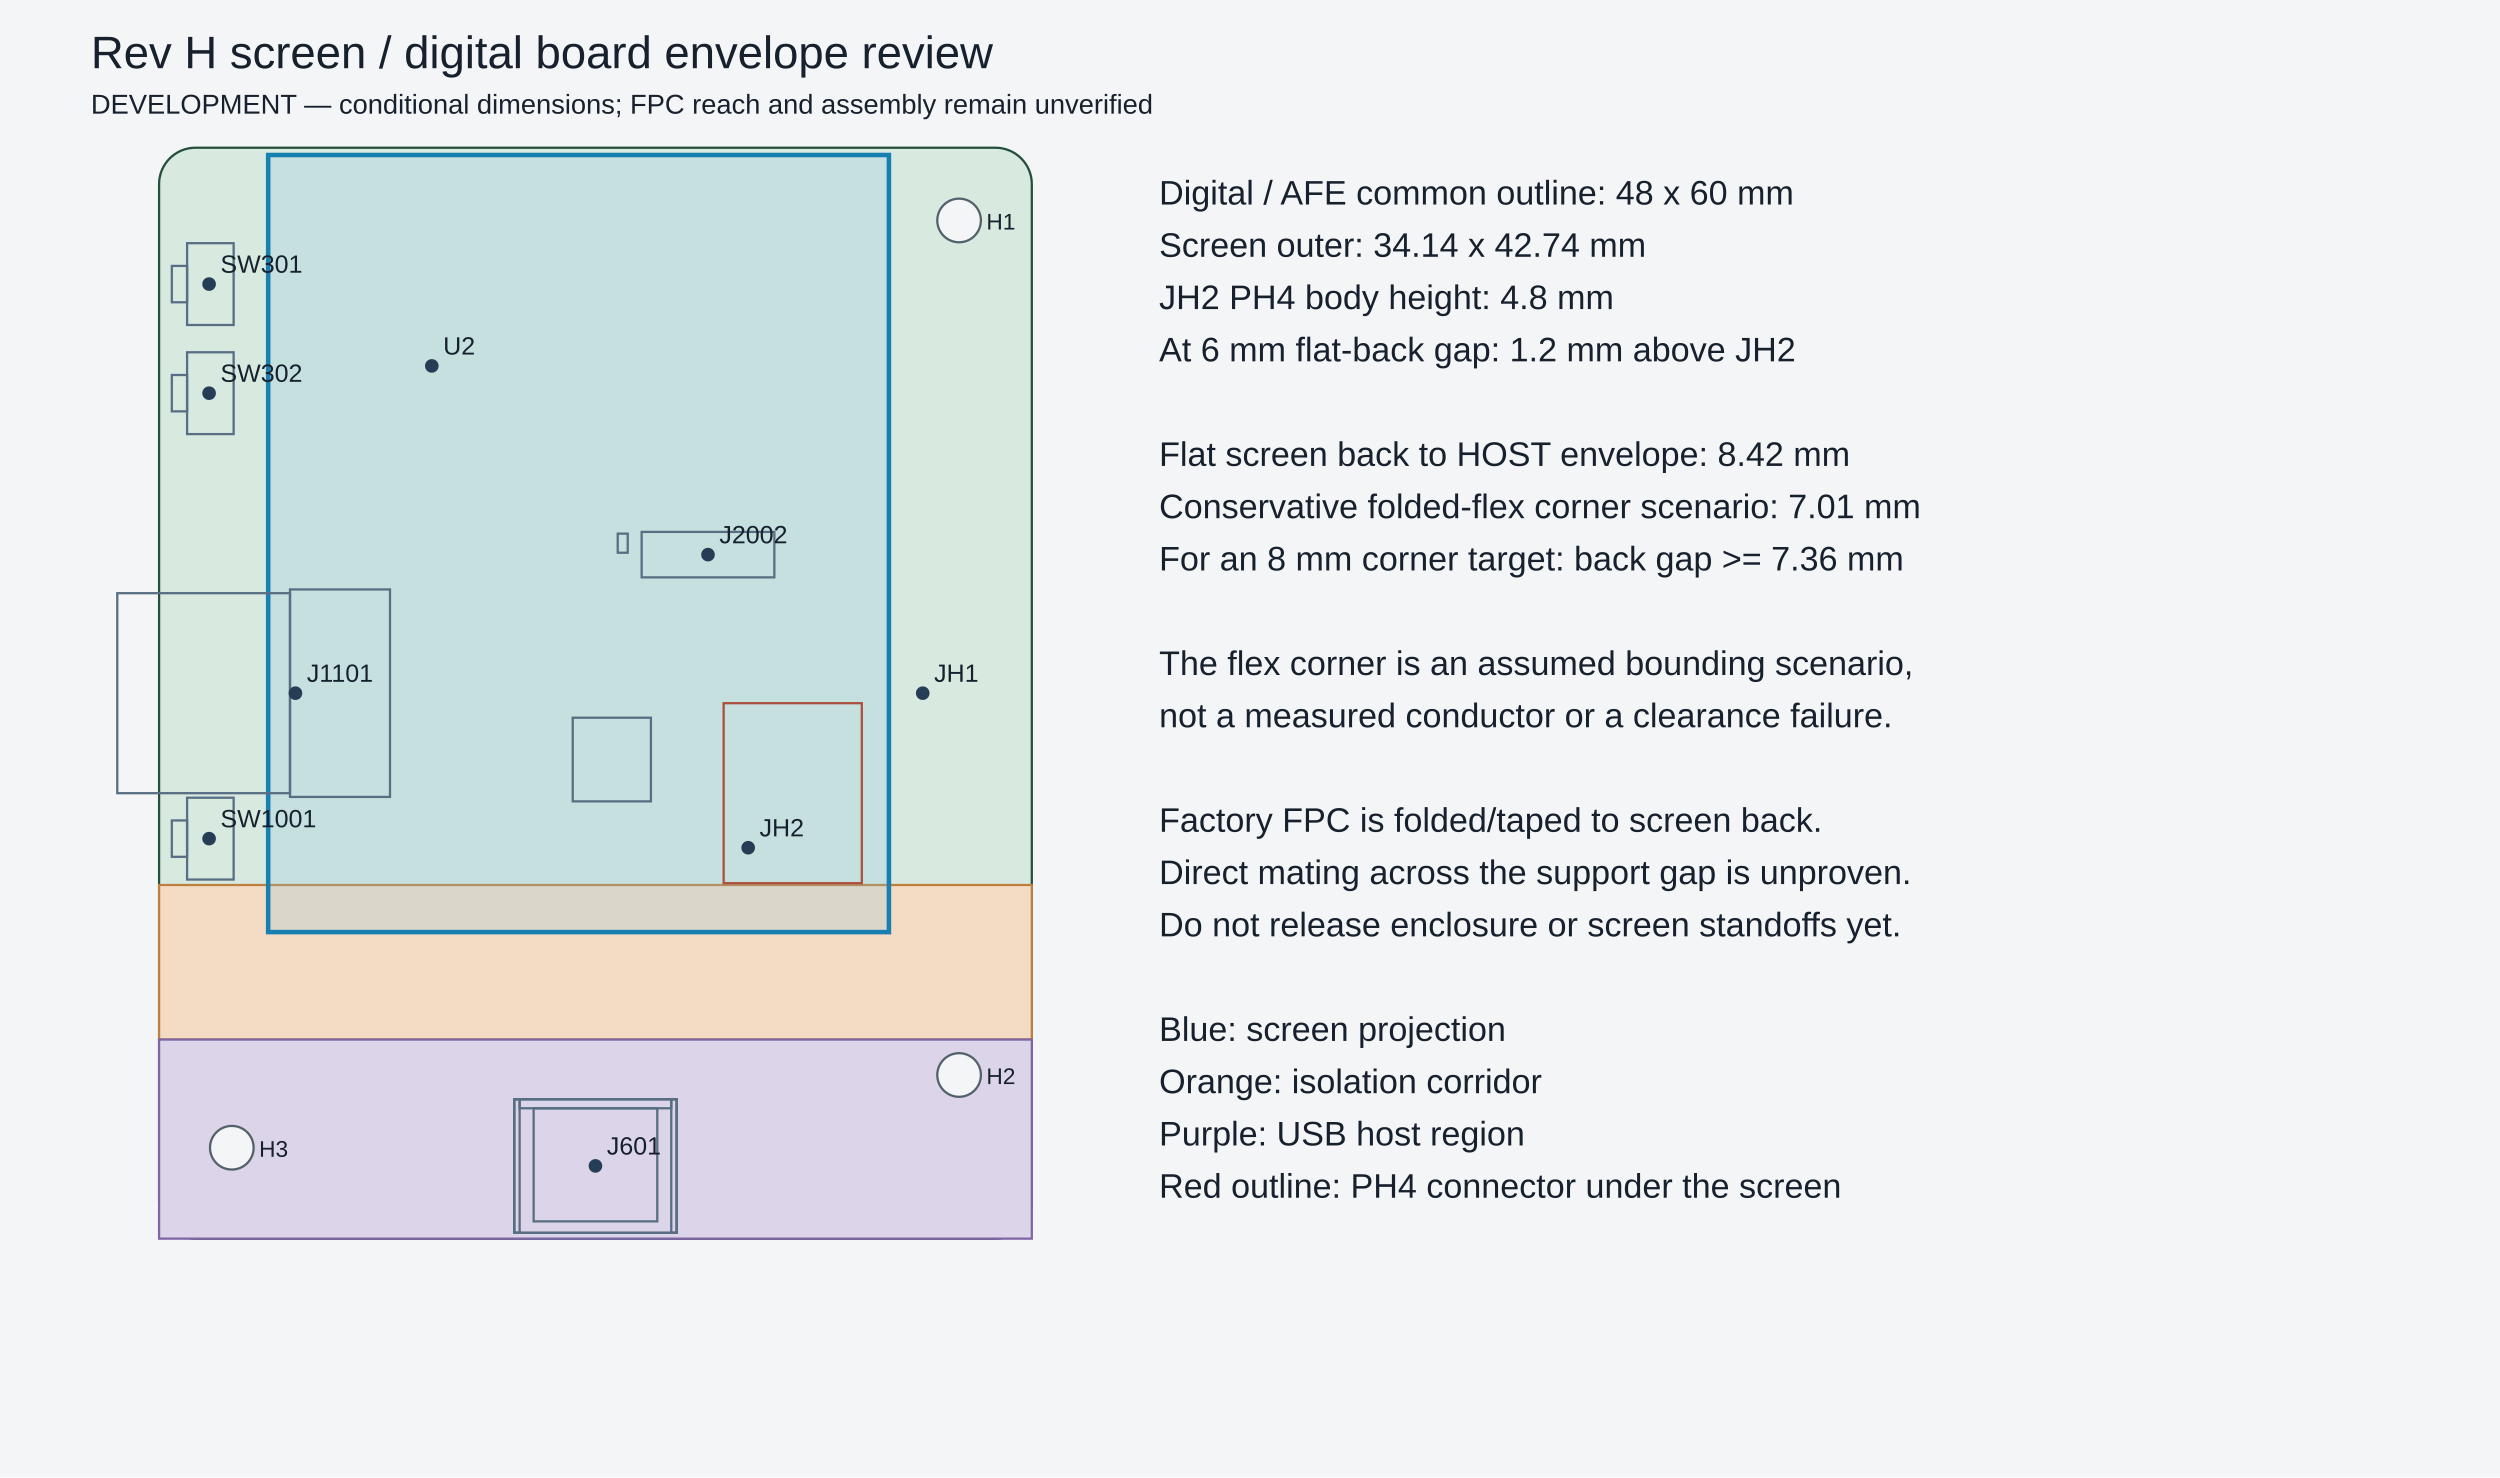
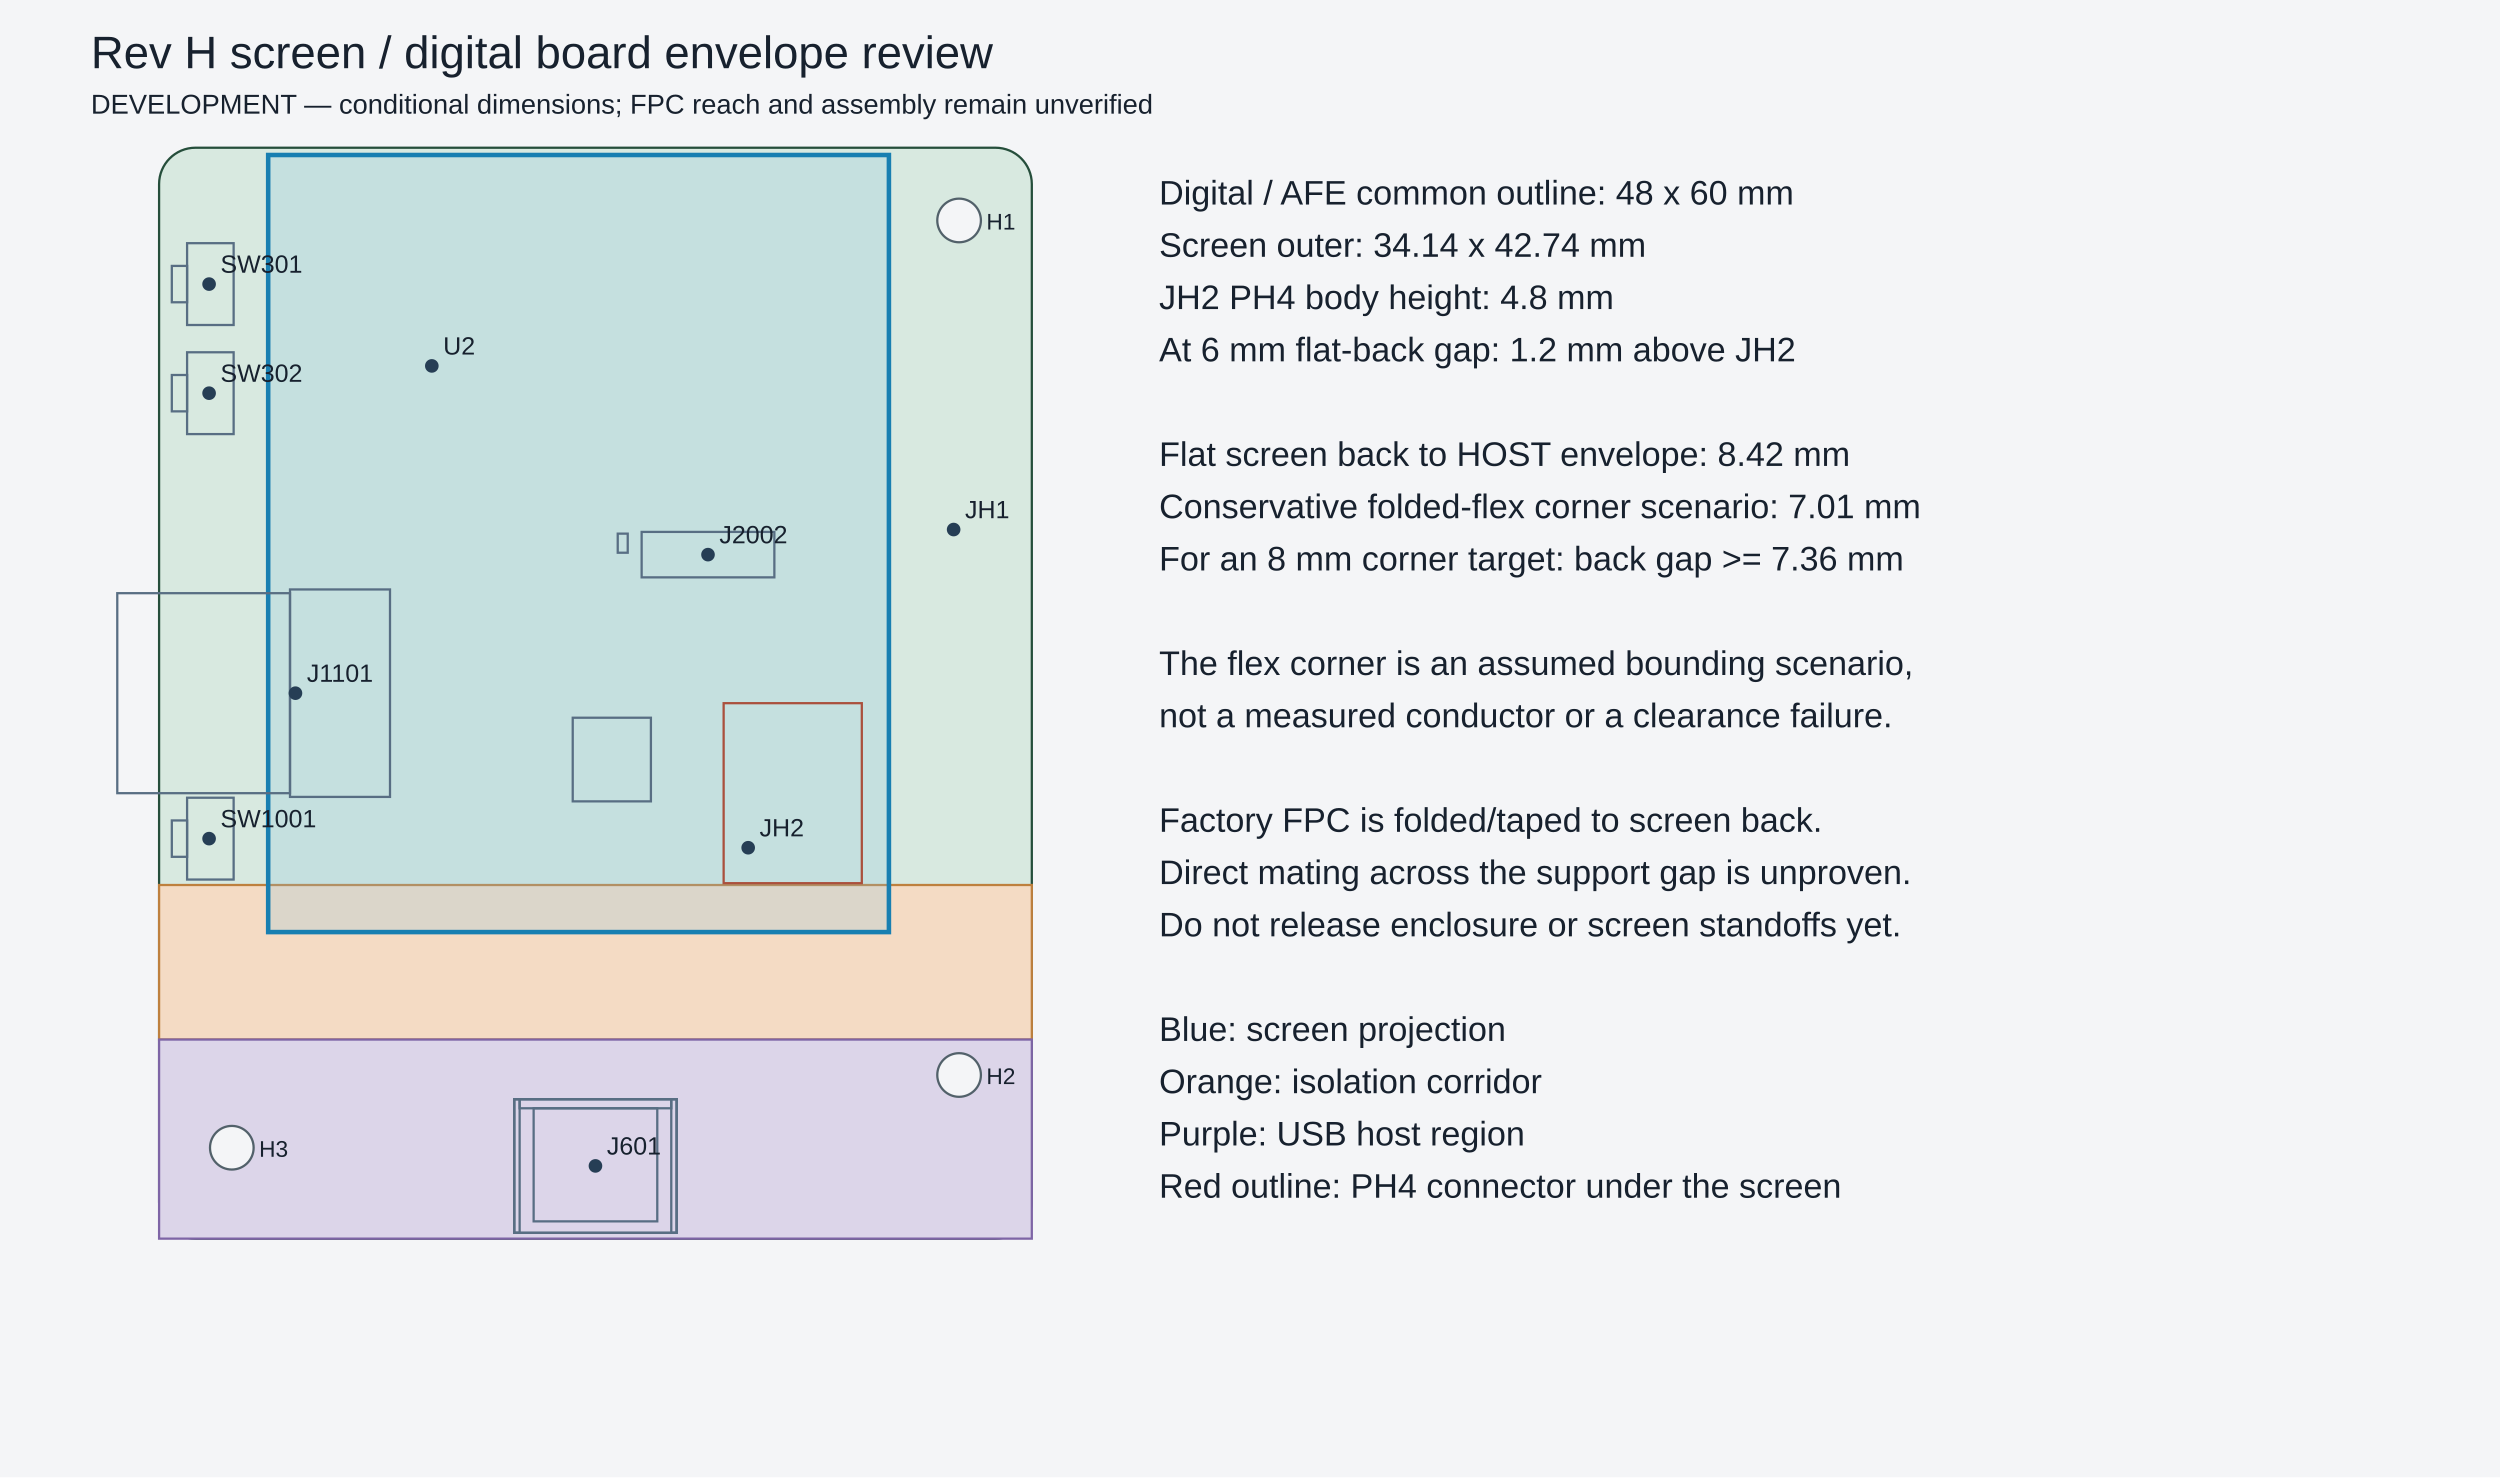
<svg xmlns="http://www.w3.org/2000/svg" width="1100" height="650" viewBox="0 0 1100 650">
  <rect width="1100" height="650" fill="#f4f5f7" />
  <g font-family="Arial, sans-serif" fill="#17212e">
    <text x="40" y="30" font-size="20">Rev H screen / digital board envelope review</text>
    <text x="40" y="50" font-size="12">DEVELOPMENT — conditional dimensions; FPC reach and assembly remain unverified</text>
    <rect x="70" y="65" width="384" height="480" fill="#d8e9e0" stroke="#254e3b" rx="16" />
    <rect x="70" y="389.4" width="384" height="68.0" fill="#f4dbc4" stroke="#be803e" />
    <rect x="70" y="457.4" width="384" height="87.6" fill="#dcd5e9" stroke="#7e65a6" />
    <rect x="118" y="68.2" width="273.12" height="341.92" fill="#8cc5e0" stroke="#187fb1" fill-opacity=".24" stroke-width="2" />
    <rect x="82.32" y="107.0" width="20.48" height="36.0" fill="none" stroke="#586e83" />
    <rect x="75.6" y="117.0" width="6.72" height="16.0" fill="none" stroke="#586e83" />
    <rect x="252.0" y="315.8" width="34.4" height="36.8" fill="none" stroke="#586e83" />
    <rect x="318.4" y="309.4" width="60.8" height="79.2" fill="none" stroke="#aa503d" />
    <rect x="82.32" y="155.0" width="20.48" height="36.0" fill="none" stroke="#586e83" />
    <rect x="75.6" y="165.0" width="6.72" height="16.0" fill="none" stroke="#586e83" />
    <rect x="127.6" y="259.36" width="44" height="91.28" fill="none" stroke="#586e83" />
    <rect x="51.6" y="261.0" width="76.0" height="88.0" fill="none" stroke="#586e83" />
    <rect x="282.32" y="234.04" width="58.4" height="20.0" fill="none" stroke="#586e83" />
    <rect x="82.32" y="351.0" width="20.48" height="36.0" fill="none" stroke="#586e83" />
    <rect x="75.6" y="361.0" width="6.72" height="16.0" fill="none" stroke="#586e83" />
    <rect x="226.24" y="483.64" width="71.52" height="58.8" fill="none" stroke="#586e83" />
    <rect x="226.24" y="483.64" width="71.52" height="58.8" fill="none" stroke="#586e83" />
    <rect x="226.24" y="483.64" width="2.4" height="58.8" fill="none" stroke="#586e83" />
    <rect x="295.36" y="483.64" width="2.4" height="58.8" fill="none" stroke="#586e83" />
    <rect x="228.64" y="483.64" width="66.72" height="4.0" fill="none" stroke="#586e83" />
    <rect x="234.8" y="487.64" width="54.4" height="49.76" fill="none" stroke="#586e83" />
    <rect x="271.8" y="234.8" width="4.4" height="8.4" fill="none" stroke="#586e83" />
    <circle cx="422.0" cy="97.0" r="9.6" fill="#f4f5f7" stroke="#52616a" />
    <text x="434.0" y="101.0" font-size="10">H1</text>
    <circle cx="422.0" cy="473.0" r="9.6" fill="#f4f5f7" stroke="#52616a" />
    <text x="434.0" y="477.0" font-size="10">H2</text>
    <circle cx="102.0" cy="505.0" r="9.6" fill="#f4f5f7" stroke="#52616a" />
    <text x="114.0" y="509.0" font-size="10">H3</text>
    <circle cx="329.2" cy="373.0" r="3" fill="#263e55" />
    <text x="334.2" y="368.0" font-size="11">JH2</text>
    <circle cx="311.52" cy="244.04" r="3" fill="#263e55" />
    <text x="316.52" y="239.04" font-size="11">J2002</text>
    <circle cx="130.0" cy="305.0" r="3" fill="#263e55" />
    <text x="135.0" y="300.0" font-size="11">J1101</text>
    <circle cx="92.0" cy="125.0" r="3" fill="#263e55" />
    <text x="97.0" y="120.0" font-size="11">SW301</text>
    <circle cx="92.0" cy="173.0" r="3" fill="#263e55" />
    <text x="97.0" y="168.0" font-size="11">SW302</text>
    <circle cx="92.0" cy="369.0" r="3" fill="#263e55" />
    <text x="97.0" y="364.0" font-size="11">SW1001</text>
    <circle cx="190.0" cy="161.0" r="3" fill="#263e55" />
    <text x="195.0" y="156.0" font-size="11">U2</text>
-     <circle cx="406.0" cy="305.0" r="3" fill="#263e55" />
-     <text x="411.0" y="300.0" font-size="11">JH1</text>
+     <circle cx="419.6" cy="233.0" r="3" fill="#263e55" />
+     <text x="424.6" y="228.0" font-size="11">JH1</text>
    <circle cx="262.0" cy="513.0" r="3" fill="#263e55" />
    <text x="267.0" y="508.0" font-size="11">J601</text>
    <text x="510" y="90" font-size="15">Digital / AFE common outline: 48 x 60 mm</text>
    <text x="510" y="113" font-size="15">Screen outer: 34.14 x 42.74 mm</text>
    <text x="510" y="136" font-size="15">JH2 PH4 body height: 4.8 mm</text>
    <text x="510" y="159" font-size="15">At 6 mm flat-back gap: 1.2 mm above JH2</text>
    <text x="510" y="182" font-size="15" />
    <text x="510" y="205" font-size="15">Flat screen back to HOST envelope: 8.42 mm</text>
    <text x="510" y="228" font-size="15">Conservative folded-flex corner scenario: 7.01 mm</text>
    <text x="510" y="251" font-size="15">For an 8 mm corner target: back gap &gt;= 7.36 mm</text>
    <text x="510" y="274" font-size="15" />
    <text x="510" y="297" font-size="15">The flex corner is an assumed bounding scenario,</text>
    <text x="510" y="320" font-size="15">not a measured conductor or a clearance failure.</text>
    <text x="510" y="343" font-size="15" />
    <text x="510" y="366" font-size="15">Factory FPC is folded/taped to screen back.</text>
    <text x="510" y="389" font-size="15">Direct mating across the support gap is unproven.</text>
    <text x="510" y="412" font-size="15">Do not release enclosure or screen standoffs yet.</text>
    <text x="510" y="435" font-size="15" />
    <text x="510" y="458" font-size="15">Blue: screen projection</text>
    <text x="510" y="481" font-size="15">Orange: isolation corridor</text>
    <text x="510" y="504" font-size="15">Purple: USB host region</text>
    <text x="510" y="527" font-size="15">Red outline: PH4 connector under the screen</text>
  </g>
</svg>
